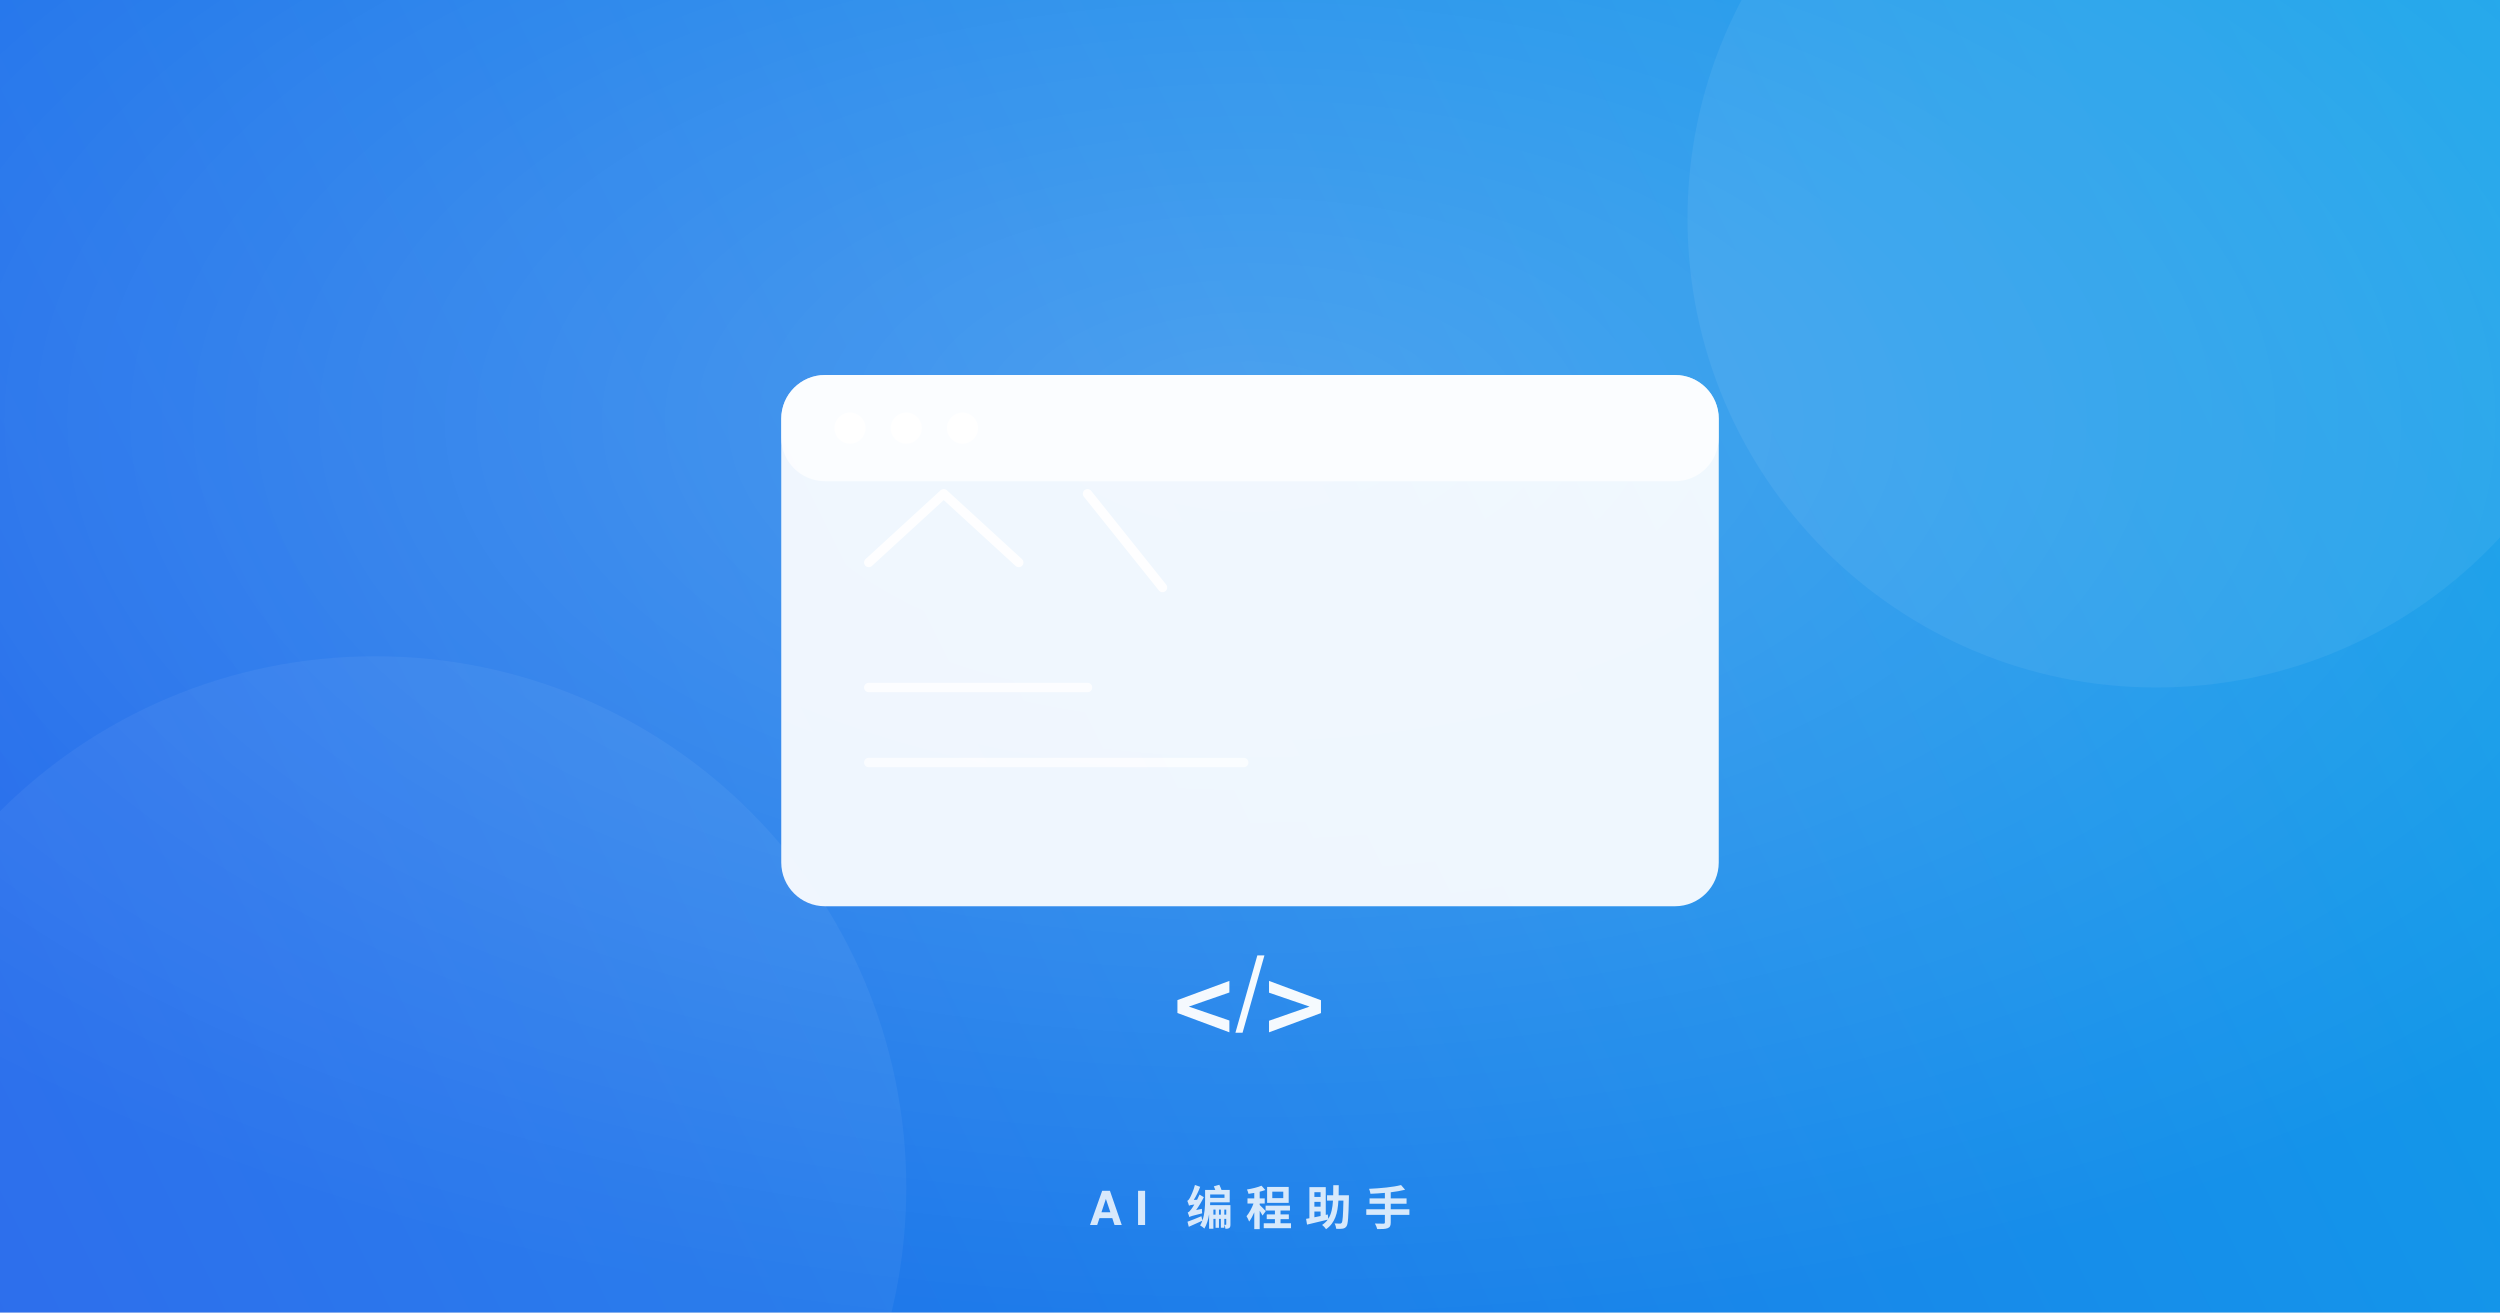
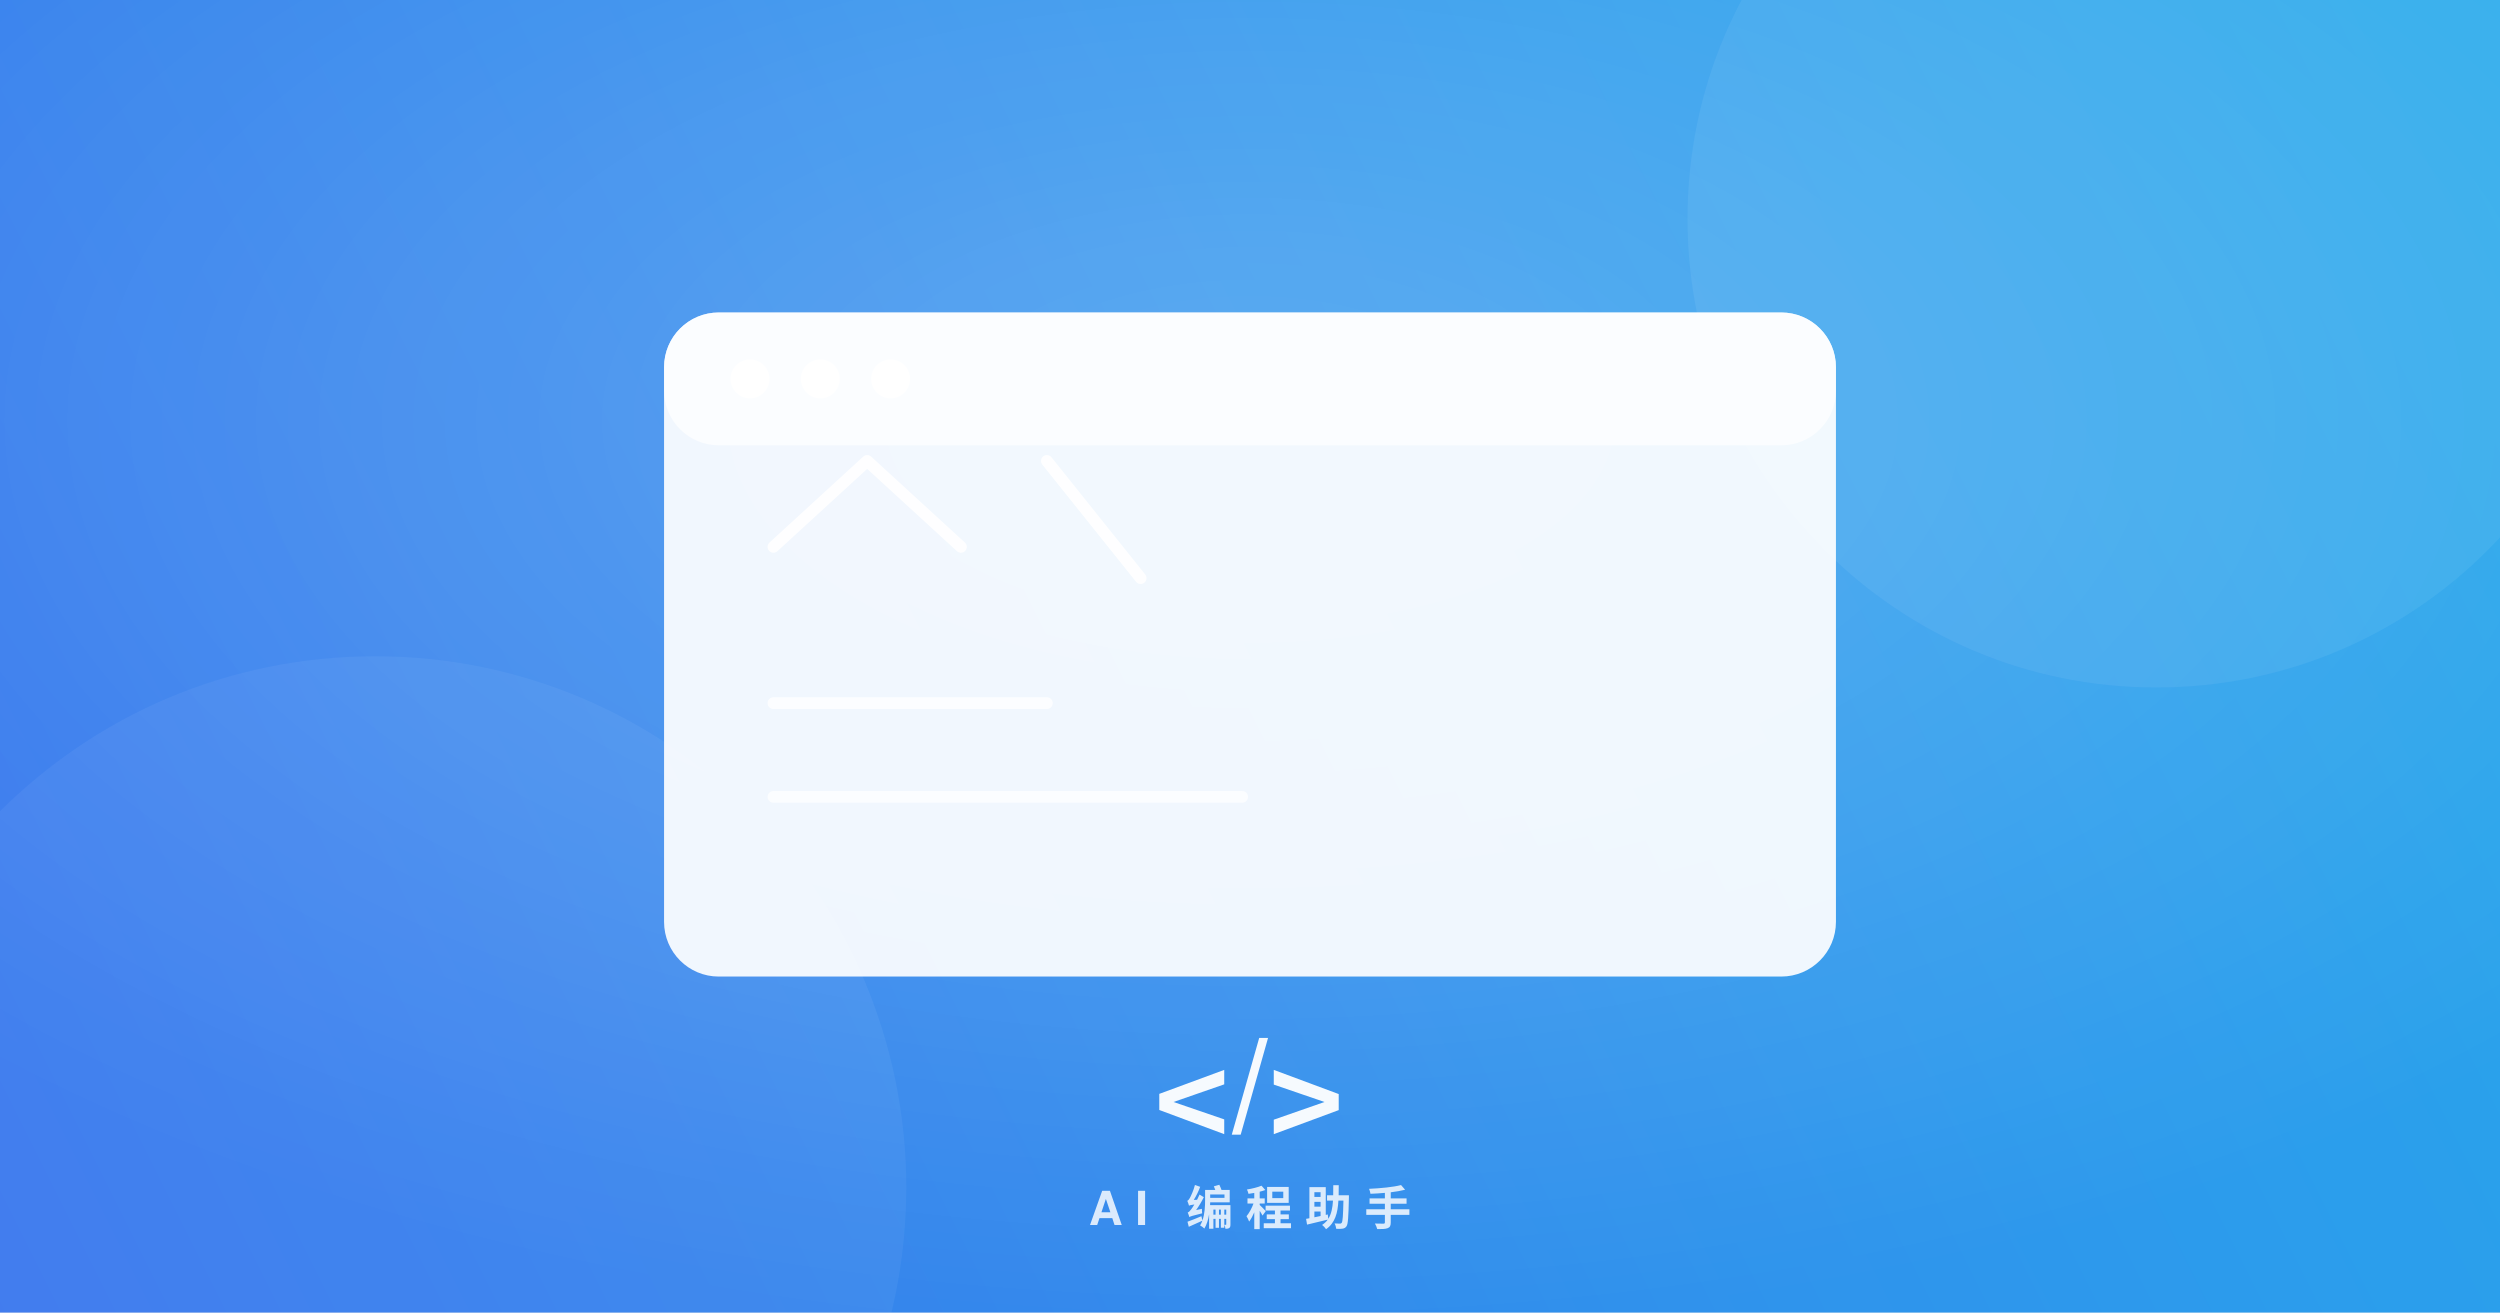
<svg xmlns="http://www.w3.org/2000/svg" viewBox="0 0 800 420" preserveAspectRatio="xMidYMid slice">
  <defs>
    <linearGradient id="bg" x1="0" y1="0" x2="1" y2="1" gradientTransform="rotate(120 .5 .5)">
      <stop offset="0" stop-color="#0ea5e9" />
      <stop offset="1" stop-color="#2563eb" />
    </linearGradient>
    <radialGradient id="glow" cx="0.5" cy="0.32" r="0.7">
      <stop offset="0" stop-color="#ffffff" stop-opacity="0.22" />
      <stop offset="1" stop-color="#ffffff" stop-opacity="0" />
    </radialGradient>
  </defs>
  <rect width="800" height="420" fill="url(#bg)" />
  <rect width="800" height="420" fill="url(#glow)" />
  <circle cx="690" cy="70" r="150" fill="#ffffff" opacity="0.06" />
  <circle cx="120" cy="380" r="170" fill="#ffffff" opacity="0.05" />
-   <rect x="250" y="120" width="300" height="170" rx="14" fill="#ffffff" opacity="0.92" />
-   <rect x="250" y="120" width="300" height="34" rx="14" fill="#ffffff" opacity="0.7" />
-   <circle cx="272" cy="137" r="5" fill="#ffffff" opacity="0.9" />
-   <circle cx="290" cy="137" r="5" fill="#ffffff" opacity="0.9" />
-   <circle cx="308" cy="137" r="5" fill="#ffffff" opacity="0.9" />
-   <path d="M278 180 l24 -22 24 22" fill="none" stroke="#ffffff" stroke-width="3" stroke-linecap="round" stroke-linejoin="round" opacity="0.92" />
-   <path d="M348 158 l24 30" fill="none" stroke="#ffffff" stroke-width="3" stroke-linecap="round" stroke-linejoin="round" opacity="0.92" />
-   <path d="M278 220 h70" fill="none" stroke="#ffffff" stroke-width="3" stroke-linecap="round" stroke-linejoin="round" opacity="0.8" />
-   <path d="M278 244 h120" fill="none" stroke="#ffffff" stroke-width="3" stroke-linecap="round" stroke-linejoin="round" opacity="0.7" />
-   <text x="400" y="330" text-anchor="middle" font-family="-apple-system,BlinkMacSystemFont,Segoe UI,Helvetica,Arial,sans-serif" font-size="34" font-weight="700" fill="#ffffff" opacity="0.95">&lt;/&gt;</text>
+   <rect width="800" height="420" fill="#ffffff" opacity="0.10" />
+   <g transform="translate(400 200) scale(1.25) translate(-400 -200)">
+     <rect x="250" y="120" width="300" height="170" rx="14" fill="#ffffff" opacity="0.92" />
+     <rect x="250" y="120" width="300" height="34" rx="14" fill="#ffffff" opacity="0.7" />
+     <circle cx="272" cy="137" r="5" fill="#ffffff" opacity="0.9" />
+     <circle cx="290" cy="137" r="5" fill="#ffffff" opacity="0.9" />
+     <circle cx="308" cy="137" r="5" fill="#ffffff" opacity="0.9" />
+     <path d="M278 180 l24 -22 24 22" fill="none" stroke="#ffffff" stroke-width="3" stroke-linecap="round" stroke-linejoin="round" opacity="0.92" />
+     <path d="M348 158 l24 30" fill="none" stroke="#ffffff" stroke-width="3" stroke-linecap="round" stroke-linejoin="round" opacity="0.92" />
+     <path d="M278 220 h70" fill="none" stroke="#ffffff" stroke-width="3" stroke-linecap="round" stroke-linejoin="round" opacity="0.8" />
+     <path d="M278 244 h120" fill="none" stroke="#ffffff" stroke-width="3" stroke-linecap="round" stroke-linejoin="round" opacity="0.7" />
+     <text x="400" y="330" text-anchor="middle" font-family="-apple-system,BlinkMacSystemFont,Segoe UI,Helvetica,Arial,sans-serif" font-size="34" font-weight="700" fill="#ffffff" opacity="0.95">&lt;/&gt;</text>
+   </g>
  <text x="400" y="392" text-anchor="middle" font-family="-apple-system,BlinkMacSystemFont,Segoe UI,Helvetica,Arial,sans-serif" font-size="15" font-weight="600" fill="#ffffff" opacity="0.82" letter-spacing="4">AI 编程助手</text>
</svg>
